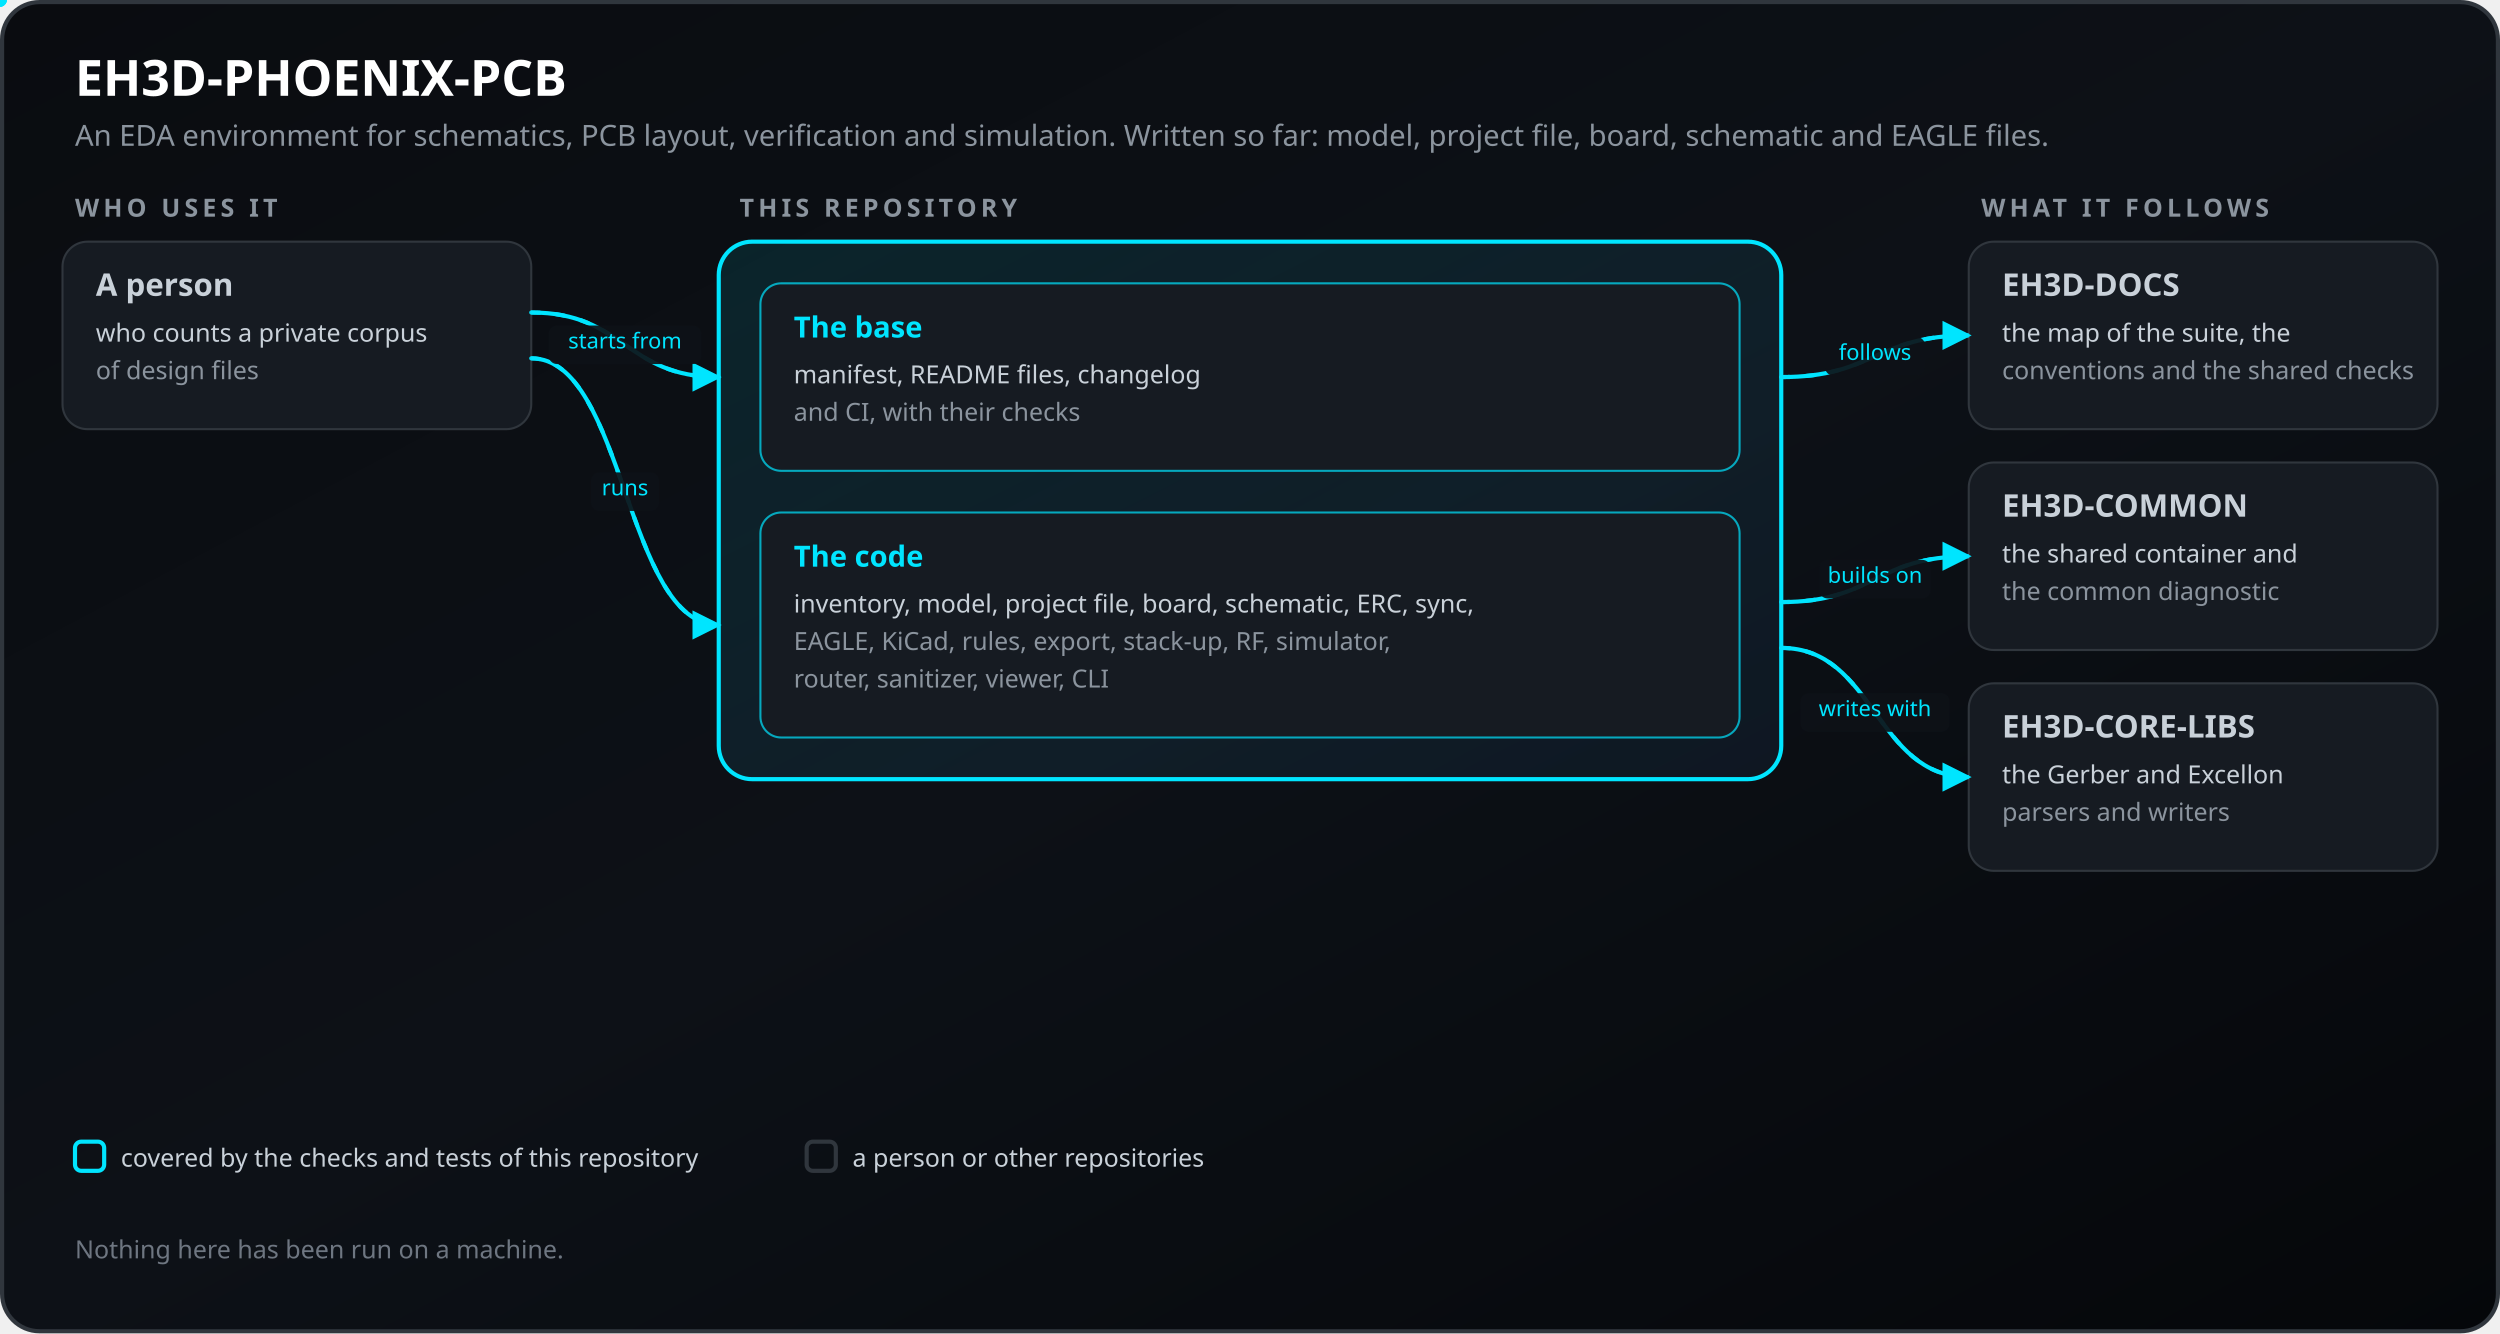
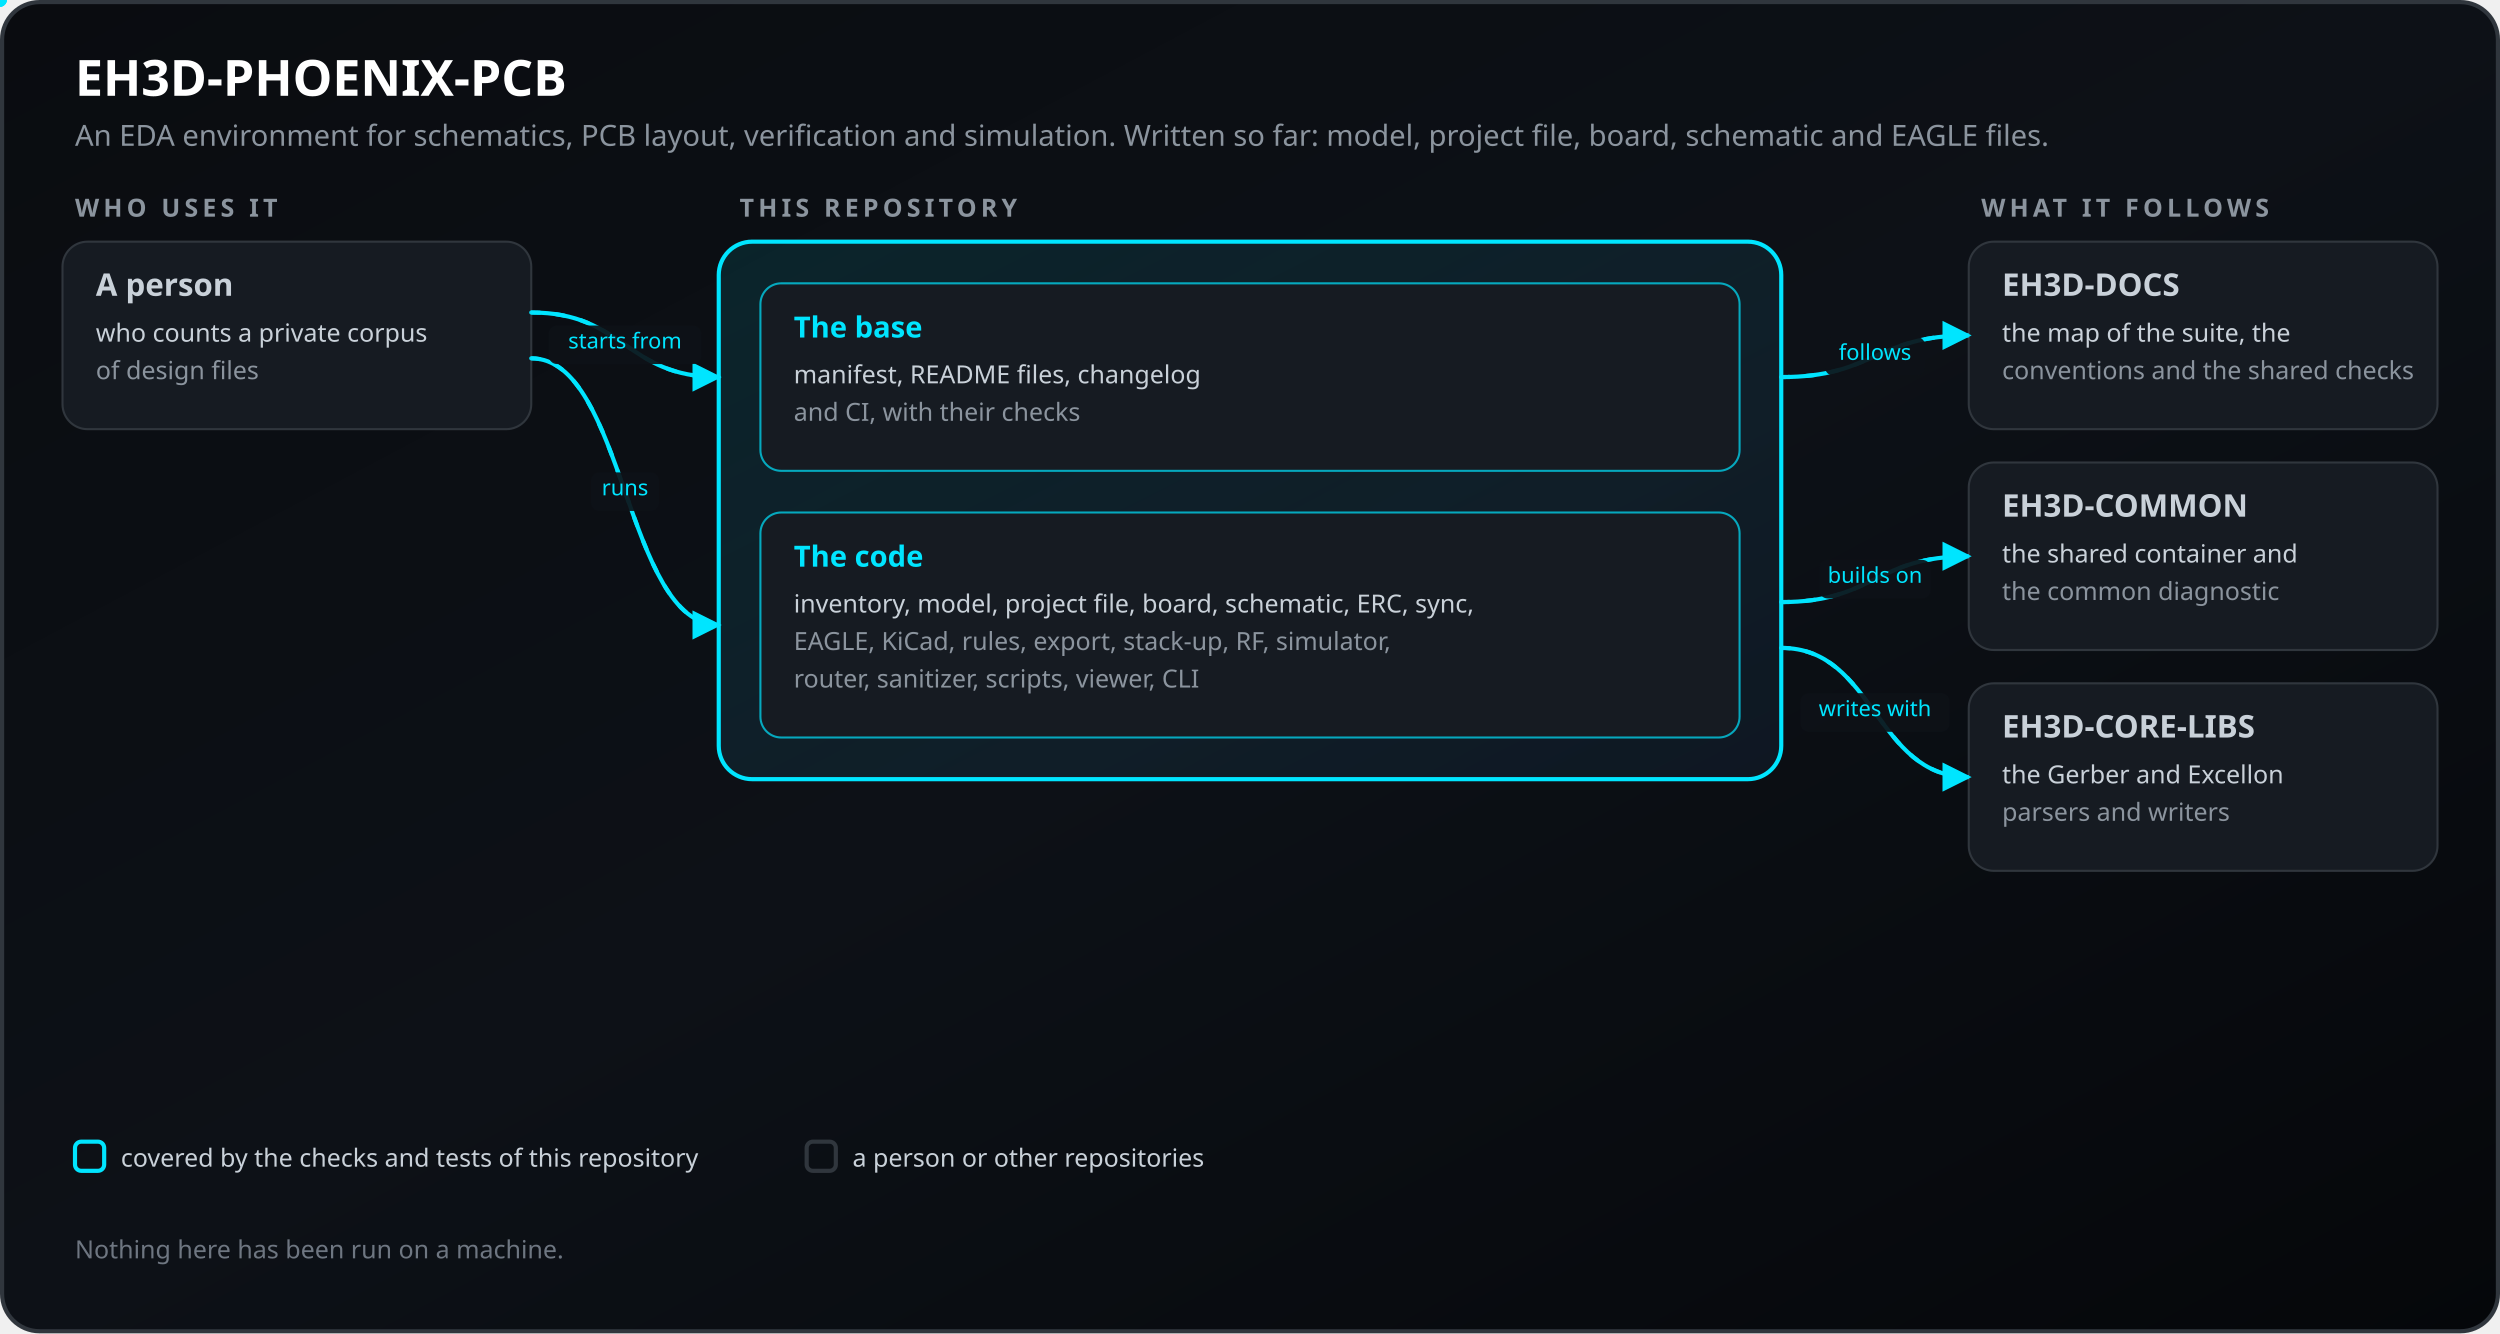
<svg xmlns="http://www.w3.org/2000/svg" viewBox="0 0 1200 640" width="1200" height="640" role="img" aria-labelledby="t d" font-family="'Segoe UI','Noto Sans','Noto Sans CJK SC','Microsoft YaHei','Yu Gothic','Helvetica Neue',Helvetica,Arial,sans-serif">
  <defs>
    <linearGradient id="bg" x1="0" y1="0" x2="1" y2="1">
      <stop offset="0" stop-color="#0A0C10" />
      <stop offset="0.5" stop-color="#0D1117" />
      <stop offset="1" stop-color="#05070A" />
    </linearGradient>
    <linearGradient id="card" x1="0" y1="0" x2="1" y2="1">
      <stop offset="0" stop-color="#121821" />
      <stop offset="1" stop-color="#0B0F15" />
    </linearGradient>
    <linearGradient id="line" x1="0" y1="0" x2="1" y2="0">
      <stop offset="0" stop-color="#00E5FF" />
      <stop offset="1" stop-color="#FF0055" />
    </linearGradient>
    <filter id="glow" x="-50%" y="-50%" width="200%" height="200%">
      <feGaussianBlur stdDeviation="3" result="b" />
      <feMerge>
        <feMergeNode in="b" />
        <feMergeNode in="SourceGraphic" />
      </feMerge>
    </filter>
    <linearGradient id="svc" x1="0" y1="0" x2="1" y2="1">
      <stop offset="0" stop-color="#00E5FF" stop-opacity="0.10" />
      <stop offset="1" stop-color="#4DA3FF" stop-opacity="0.06" />
    </linearGradient>
    <marker id="m00E5FF" viewBox="0 0 10 10" refX="9" refY="5" markerWidth="7" markerHeight="7" orient="auto-start-reverse">
      <path d="M0 0L10 5L0 10z" fill="#00E5FF" />
    </marker>
    <marker id="m30363D" viewBox="0 0 10 10" refX="9" refY="5" markerWidth="7" markerHeight="7" orient="auto-start-reverse">
      <path d="M0 0L10 5L0 10z" fill="#8B949E" />
    </marker>
  </defs>
  <rect x="1" y="1" width="1198" height="638" rx="18" fill="url(#bg)" stroke="#30363D" stroke-width="2" />
  <text x="36" y="46" font-family="'Segoe UI','Noto Sans','Noto Sans CJK SC','Microsoft YaHei','Yu Gothic','Helvetica Neue',Helvetica,Arial,sans-serif" font-size="24" font-weight="700" fill="#FFFFFF" text-anchor="start">EH3D-PHOENIX-PCB</text>
  <text x="36" y="70" font-family="'Segoe UI','Noto Sans','Noto Sans CJK SC','Microsoft YaHei','Yu Gothic','Helvetica Neue',Helvetica,Arial,sans-serif" font-size="14" font-weight="400" fill="#8B949E" text-anchor="start">An EDA environment for schematics, PCB layout, verification and simulation. Written so far: model, project file, board, schematic and EAGLE files.</text>
  <text x="36" y="104" font-family="'Segoe UI','Noto Sans','Noto Sans CJK SC','Microsoft YaHei','Yu Gothic','Helvetica Neue',Helvetica,Arial,sans-serif" font-size="12" font-weight="700" fill="#8B949E" text-anchor="start" letter-spacing="2">WHO USES IT</text>
  <text x="355" y="104" font-family="'Segoe UI','Noto Sans','Noto Sans CJK SC','Microsoft YaHei','Yu Gothic','Helvetica Neue',Helvetica,Arial,sans-serif" font-size="12" font-weight="700" fill="#8B949E" text-anchor="start" letter-spacing="2">THIS REPOSITORY</text>
  <text x="951" y="104" font-family="'Segoe UI','Noto Sans','Noto Sans CJK SC','Microsoft YaHei','Yu Gothic','Helvetica Neue',Helvetica,Arial,sans-serif" font-size="12" font-weight="700" fill="#8B949E" text-anchor="start" letter-spacing="2">WHAT IT FOLLOWS</text>
  <rect x="345" y="116" width="510" height="258" rx="16" fill="url(#svc)" stroke="#00E5FF" stroke-width="2">
    <animate attributeName="stroke-opacity" values="0.55;1;0.55" dur="4s" repeatCount="indefinite" />
  </rect>
  <rect x="30" y="116" width="225" height="90" rx="12" fill="#161B22" stroke="#30363D" stroke-width="1" />
  <text x="46" y="142" font-family="'Segoe UI','Noto Sans','Noto Sans CJK SC','Microsoft YaHei','Yu Gothic','Helvetica Neue',Helvetica,Arial,sans-serif" font-size="15" font-weight="700" fill="#C9D1D9" text-anchor="start">A person</text>
  <text x="46" y="164" font-family="'Segoe UI','Noto Sans','Noto Sans CJK SC','Microsoft YaHei','Yu Gothic','Helvetica Neue',Helvetica,Arial,sans-serif" font-size="12" font-weight="400" fill="#C9D1D9" text-anchor="start">who counts a private corpus</text>
  <text x="46" y="182" font-family="'Segoe UI','Noto Sans','Noto Sans CJK SC','Microsoft YaHei','Yu Gothic','Helvetica Neue',Helvetica,Arial,sans-serif" font-size="12" font-weight="400" fill="#8B949E" text-anchor="start">of design files</text>
  <rect x="365" y="136" width="470" height="90" rx="10" fill="#161B22" stroke="#00E5FF" stroke-width="1" stroke-opacity="0.7">
    <animate attributeName="stroke-opacity" values="0.45;1;0.45;0.45" keyTimes="0;0.08;0.2;1" dur="6s" begin="0s" repeatCount="indefinite" />
    <animate attributeName="stroke-width" values="1;2.4;1;1" keyTimes="0;0.08;0.2;1" dur="6s" begin="0s" repeatCount="indefinite" />
  </rect>
  <text x="381" y="162" font-family="'Segoe UI','Noto Sans','Noto Sans CJK SC','Microsoft YaHei','Yu Gothic','Helvetica Neue',Helvetica,Arial,sans-serif" font-size="14" font-weight="700" fill="#00E5FF" text-anchor="start">The base</text>
  <text x="381" y="184" font-family="'Segoe UI','Noto Sans','Noto Sans CJK SC','Microsoft YaHei','Yu Gothic','Helvetica Neue',Helvetica,Arial,sans-serif" font-size="12" font-weight="400" fill="#C9D1D9" text-anchor="start">manifest, README files, changelog</text>
  <text x="381" y="202" font-family="'Segoe UI','Noto Sans','Noto Sans CJK SC','Microsoft YaHei','Yu Gothic','Helvetica Neue',Helvetica,Arial,sans-serif" font-size="12" font-weight="400" fill="#8B949E" text-anchor="start">and CI, with their checks</text>
  <rect x="365" y="246" width="470" height="108" rx="10" fill="#161B22" stroke="#00E5FF" stroke-width="1" stroke-opacity="0.7">
    <animate attributeName="stroke-opacity" values="0.45;1;0.45;0.45" keyTimes="0;0.08;0.2;1" dur="6s" begin="1s" repeatCount="indefinite" />
    <animate attributeName="stroke-width" values="1;2.4;1;1" keyTimes="0;0.08;0.2;1" dur="6s" begin="1s" repeatCount="indefinite" />
  </rect>
  <text x="381" y="272" font-family="'Segoe UI','Noto Sans','Noto Sans CJK SC','Microsoft YaHei','Yu Gothic','Helvetica Neue',Helvetica,Arial,sans-serif" font-size="14" font-weight="700" fill="#00E5FF" text-anchor="start">The code</text>
  <text x="381" y="294" font-family="'Segoe UI','Noto Sans','Noto Sans CJK SC','Microsoft YaHei','Yu Gothic','Helvetica Neue',Helvetica,Arial,sans-serif" font-size="12" font-weight="400" fill="#C9D1D9" text-anchor="start">inventory, model, project file, board, schematic, ERC, sync,</text>
  <text x="381" y="312" font-family="'Segoe UI','Noto Sans','Noto Sans CJK SC','Microsoft YaHei','Yu Gothic','Helvetica Neue',Helvetica,Arial,sans-serif" font-size="12" font-weight="400" fill="#8B949E" text-anchor="start">EAGLE, KiCad, rules, export, stack-up, RF, simulator,</text>
-   <text x="381" y="330" font-family="'Segoe UI','Noto Sans','Noto Sans CJK SC','Microsoft YaHei','Yu Gothic','Helvetica Neue',Helvetica,Arial,sans-serif" font-size="12" font-weight="400" fill="#8B949E" text-anchor="start">router, sanitizer, viewer, CLI</text>
+   <text x="381" y="330" font-family="'Segoe UI','Noto Sans','Noto Sans CJK SC','Microsoft YaHei','Yu Gothic','Helvetica Neue',Helvetica,Arial,sans-serif" font-size="12" font-weight="400" fill="#8B949E" text-anchor="start">router, sanitizer, scripts, viewer, CLI</text>
  <rect x="945" y="116" width="225" height="90" rx="12" fill="#161B22" stroke="#30363D" stroke-width="1" />
  <text x="961" y="142" font-family="'Segoe UI','Noto Sans','Noto Sans CJK SC','Microsoft YaHei','Yu Gothic','Helvetica Neue',Helvetica,Arial,sans-serif" font-size="15" font-weight="700" fill="#C9D1D9" text-anchor="start">EH3D-DOCS</text>
  <text x="961" y="164" font-family="'Segoe UI','Noto Sans','Noto Sans CJK SC','Microsoft YaHei','Yu Gothic','Helvetica Neue',Helvetica,Arial,sans-serif" font-size="12" font-weight="400" fill="#C9D1D9" text-anchor="start">the map of the suite, the</text>
  <text x="961" y="182" font-family="'Segoe UI','Noto Sans','Noto Sans CJK SC','Microsoft YaHei','Yu Gothic','Helvetica Neue',Helvetica,Arial,sans-serif" font-size="12" font-weight="400" fill="#8B949E" text-anchor="start">conventions and the shared checks</text>
  <rect x="945" y="222" width="225" height="90" rx="12" fill="#161B22" stroke="#30363D" stroke-width="1" />
  <text x="961" y="248" font-family="'Segoe UI','Noto Sans','Noto Sans CJK SC','Microsoft YaHei','Yu Gothic','Helvetica Neue',Helvetica,Arial,sans-serif" font-size="15" font-weight="700" fill="#C9D1D9" text-anchor="start">EH3D-COMMON</text>
  <text x="961" y="270" font-family="'Segoe UI','Noto Sans','Noto Sans CJK SC','Microsoft YaHei','Yu Gothic','Helvetica Neue',Helvetica,Arial,sans-serif" font-size="12" font-weight="400" fill="#C9D1D9" text-anchor="start">the shared container and</text>
  <text x="961" y="288" font-family="'Segoe UI','Noto Sans','Noto Sans CJK SC','Microsoft YaHei','Yu Gothic','Helvetica Neue',Helvetica,Arial,sans-serif" font-size="12" font-weight="400" fill="#8B949E" text-anchor="start">the common diagnostic</text>
  <rect x="945" y="328" width="225" height="90" rx="12" fill="#161B22" stroke="#30363D" stroke-width="1" />
  <text x="961" y="354" font-family="'Segoe UI','Noto Sans','Noto Sans CJK SC','Microsoft YaHei','Yu Gothic','Helvetica Neue',Helvetica,Arial,sans-serif" font-size="15" font-weight="700" fill="#C9D1D9" text-anchor="start">EH3D-CORE-LIBS</text>
  <text x="961" y="376" font-family="'Segoe UI','Noto Sans','Noto Sans CJK SC','Microsoft YaHei','Yu Gothic','Helvetica Neue',Helvetica,Arial,sans-serif" font-size="12" font-weight="400" fill="#C9D1D9" text-anchor="start">the Gerber and Excellon</text>
  <text x="961" y="394" font-family="'Segoe UI','Noto Sans','Noto Sans CJK SC','Microsoft YaHei','Yu Gothic','Helvetica Neue',Helvetica,Arial,sans-serif" font-size="12" font-weight="400" fill="#8B949E" text-anchor="start">parsers and writers</text>
  <path id="p0" d="M255 150 C300 150 300 181 345 181" stroke="#00E5FF" stroke-width="2" fill="none" marker-end="url(#m00E5FF)" />
  <path d="M255 150 C300 150 300 181 345 181" stroke="#00E5FF" stroke-width="2" fill="none" stroke-linecap="round" stroke-dasharray="4 8" opacity="0.95">
    <animate attributeName="stroke-dashoffset" from="0" to="-24" dur="1.2s" repeatCount="indefinite" />
  </path>
  <circle r="3.2" fill="#00E5FF">
    <animateMotion dur="1.8s" begin="0.00s" repeatCount="indefinite">
      <mpath href="#p0" />
    </animateMotion>
    <animate attributeName="opacity" values="0;1;1;0" keyTimes="0;0.15;0.85;1" dur="1.8s" begin="0.00s" repeatCount="indefinite" />
  </circle>
  <path id="p1" d="M855 181 C900 181 900 161 945 161" stroke="#00E5FF" stroke-width="2" fill="none" marker-end="url(#m00E5FF)" />
  <path d="M855 181 C900 181 900 161 945 161" stroke="#00E5FF" stroke-width="2" fill="none" stroke-linecap="round" stroke-dasharray="4 8" opacity="0.95">
    <animate attributeName="stroke-dashoffset" from="0" to="-24" dur="1.2s" repeatCount="indefinite" />
  </path>
  <circle r="3.2" fill="#00E5FF">
    <animateMotion dur="1.8s" begin="0.35s" repeatCount="indefinite">
      <mpath href="#p1" />
    </animateMotion>
    <animate attributeName="opacity" values="0;1;1;0" keyTimes="0;0.15;0.85;1" dur="1.8s" begin="0.35s" repeatCount="indefinite" />
  </circle>
  <path id="p2" d="M255 172 C300 172 300 300 345 300" stroke="#00E5FF" stroke-width="2" fill="none" marker-end="url(#m00E5FF)" />
  <path d="M255 172 C300 172 300 300 345 300" stroke="#00E5FF" stroke-width="2" fill="none" stroke-linecap="round" stroke-dasharray="4 8" opacity="0.95">
    <animate attributeName="stroke-dashoffset" from="0" to="-24" dur="1.2s" repeatCount="indefinite" />
  </path>
  <circle r="3.2" fill="#00E5FF">
    <animateMotion dur="1.8s" begin="0.70s" repeatCount="indefinite">
      <mpath href="#p2" />
    </animateMotion>
    <animate attributeName="opacity" values="0;1;1;0" keyTimes="0;0.15;0.85;1" dur="1.8s" begin="0.70s" repeatCount="indefinite" />
  </circle>
  <path id="p3" d="M855 289 C900 289 900 267 945 267" stroke="#00E5FF" stroke-width="2" fill="none" marker-end="url(#m00E5FF)" />
  <path d="M855 289 C900 289 900 267 945 267" stroke="#00E5FF" stroke-width="2" fill="none" stroke-linecap="round" stroke-dasharray="4 8" opacity="0.95">
    <animate attributeName="stroke-dashoffset" from="0" to="-24" dur="1.2s" repeatCount="indefinite" />
  </path>
  <circle r="3.2" fill="#00E5FF">
    <animateMotion dur="1.8s" begin="1.05s" repeatCount="indefinite">
      <mpath href="#p3" />
    </animateMotion>
    <animate attributeName="opacity" values="0;1;1;0" keyTimes="0;0.15;0.85;1" dur="1.8s" begin="1.05s" repeatCount="indefinite" />
  </circle>
  <path id="p4" d="M855 311 C900 311 900 373 945 373" stroke="#00E5FF" stroke-width="2" fill="none" marker-end="url(#m00E5FF)" />
  <path d="M855 311 C900 311 900 373 945 373" stroke="#00E5FF" stroke-width="2" fill="none" stroke-linecap="round" stroke-dasharray="4 8" opacity="0.95">
    <animate attributeName="stroke-dashoffset" from="0" to="-24" dur="1.2s" repeatCount="indefinite" />
  </path>
  <circle r="3.2" fill="#00E5FF">
    <animateMotion dur="1.8s" begin="1.40s" repeatCount="indefinite">
      <mpath href="#p4" />
    </animateMotion>
    <animate attributeName="opacity" values="0;1;1;0" keyTimes="0;0.15;0.85;1" dur="1.8s" begin="1.40s" repeatCount="indefinite" />
  </circle>
  <rect x="263.395" y="156.25" width="73.21" height="18.5" rx="4" fill="#0D1117" opacity="0.92" />
  <text x="300" y="167.25" font-family="'Segoe UI','Noto Sans','Noto Sans CJK SC','Microsoft YaHei','Yu Gothic','Helvetica Neue',Helvetica,Arial,sans-serif" font-size="10.5" font-weight="400" fill="#00E5FF" text-anchor="middle">starts from</text>
  <rect x="875.995" y="161.75" width="48.01" height="18.5" rx="4" fill="#0D1117" opacity="0.92" />
  <text x="900" y="172.75" font-family="'Segoe UI','Noto Sans','Noto Sans CJK SC','Microsoft YaHei','Yu Gothic','Helvetica Neue',Helvetica,Arial,sans-serif" font-size="10.5" font-weight="400" fill="#00E5FF" text-anchor="middle">follows</text>
  <rect x="283.66" y="226.75" width="32.68" height="18.5" rx="4" fill="#0D1117" opacity="0.92" />
  <text x="300" y="237.75" font-family="'Segoe UI','Noto Sans','Noto Sans CJK SC','Microsoft YaHei','Yu Gothic','Helvetica Neue',Helvetica,Arial,sans-serif" font-size="10.5" font-weight="400" fill="#00E5FF" text-anchor="middle">runs</text>
  <rect x="873.265" y="268.75" width="53.47" height="18.5" rx="4" fill="#0D1117" opacity="0.92" />
  <text x="900" y="279.75" font-family="'Segoe UI','Noto Sans','Noto Sans CJK SC','Microsoft YaHei','Yu Gothic','Helvetica Neue',Helvetica,Arial,sans-serif" font-size="10.5" font-weight="400" fill="#00E5FF" text-anchor="middle">builds on</text>
  <rect x="864.235" y="332.75" width="71.53" height="18.5" rx="4" fill="#0D1117" opacity="0.92" />
  <text x="900" y="343.75" font-family="'Segoe UI','Noto Sans','Noto Sans CJK SC','Microsoft YaHei','Yu Gothic','Helvetica Neue',Helvetica,Arial,sans-serif" font-size="10.5" font-weight="400" fill="#00E5FF" text-anchor="middle">writes with</text>
  <rect x="36" y="548" width="14" height="14" rx="3" fill="none" stroke="#00E5FF" stroke-width="2" />
  <text x="58" y="560" font-family="'Segoe UI','Noto Sans','Noto Sans CJK SC','Microsoft YaHei','Yu Gothic','Helvetica Neue',Helvetica,Arial,sans-serif" font-size="12" font-weight="400" fill="#C9D1D9" text-anchor="start">covered by the checks and tests of this repository</text>
  <rect x="387.2" y="548" width="14" height="14" rx="3" fill="none" stroke="#30363D" stroke-width="2" />
  <text x="409.2" y="560" font-family="'Segoe UI','Noto Sans','Noto Sans CJK SC','Microsoft YaHei','Yu Gothic','Helvetica Neue',Helvetica,Arial,sans-serif" font-size="12" font-weight="400" fill="#C9D1D9" text-anchor="start">a person or other repositories</text>
  <text x="36" y="604" font-family="'Segoe UI','Noto Sans','Noto Sans CJK SC','Microsoft YaHei','Yu Gothic','Helvetica Neue',Helvetica,Arial,sans-serif" font-size="12" font-weight="400" fill="#6E7681" text-anchor="start">Nothing here has been run on a machine.</text>
</svg>
